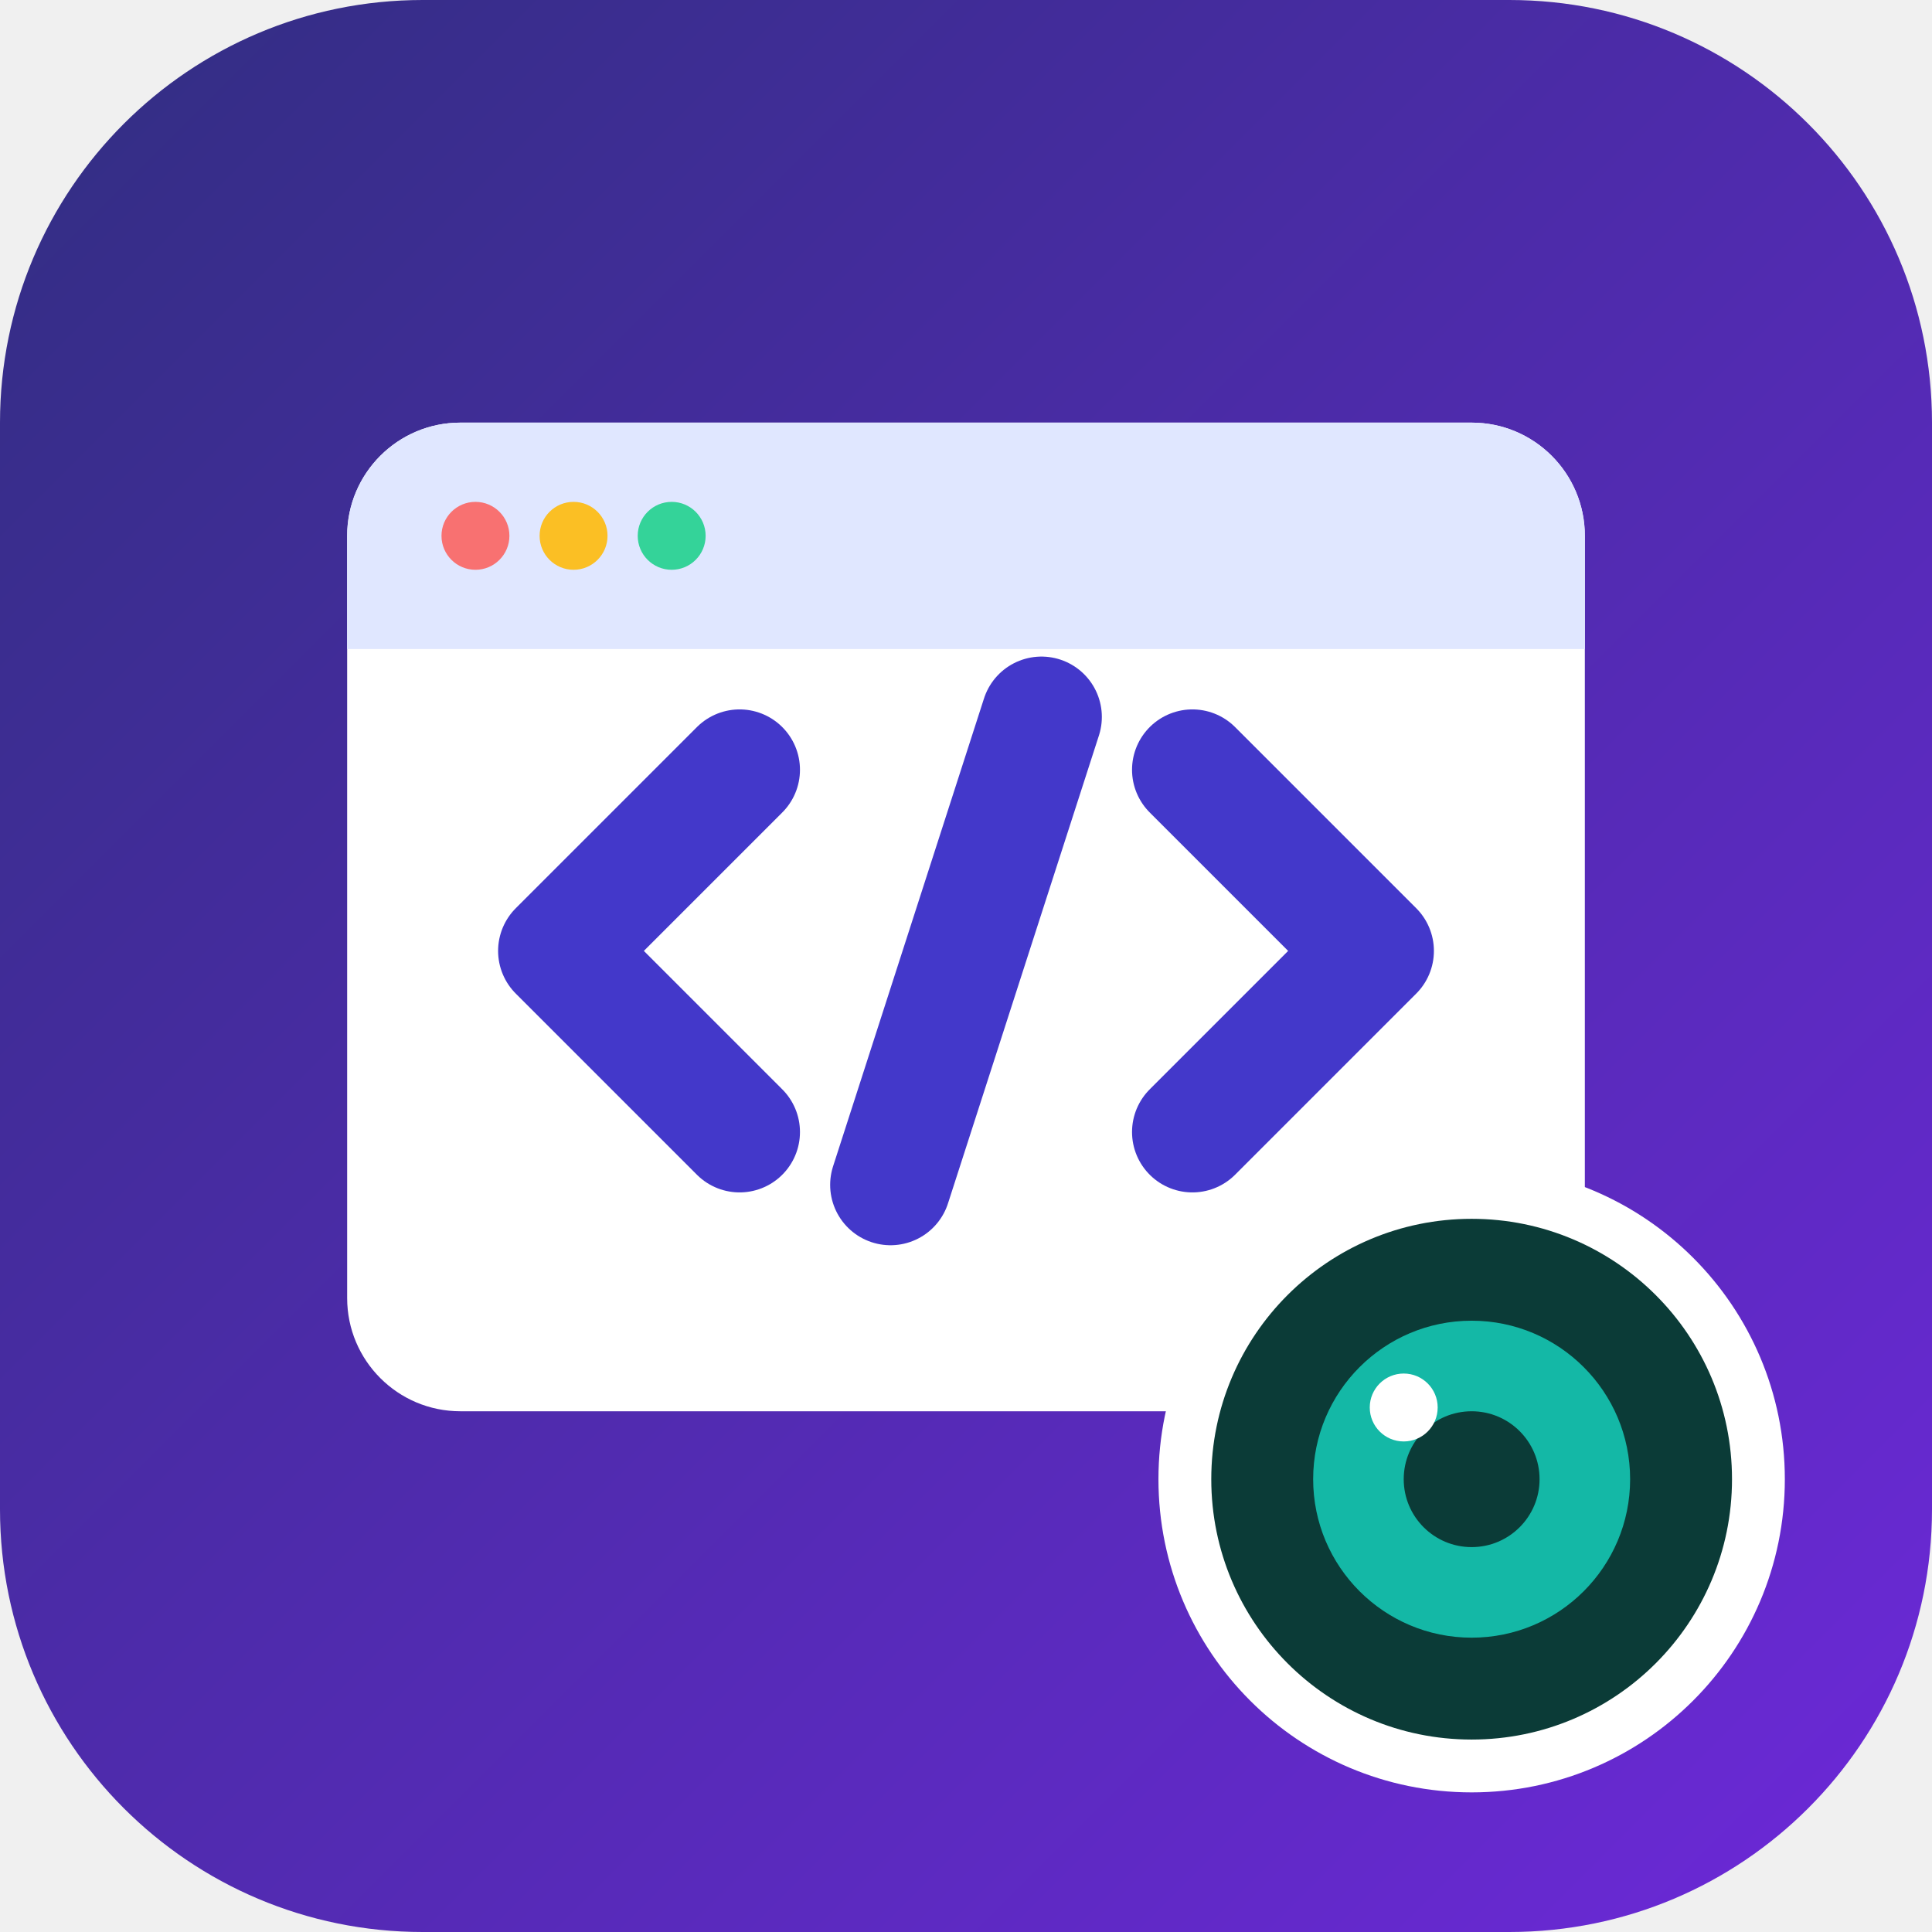
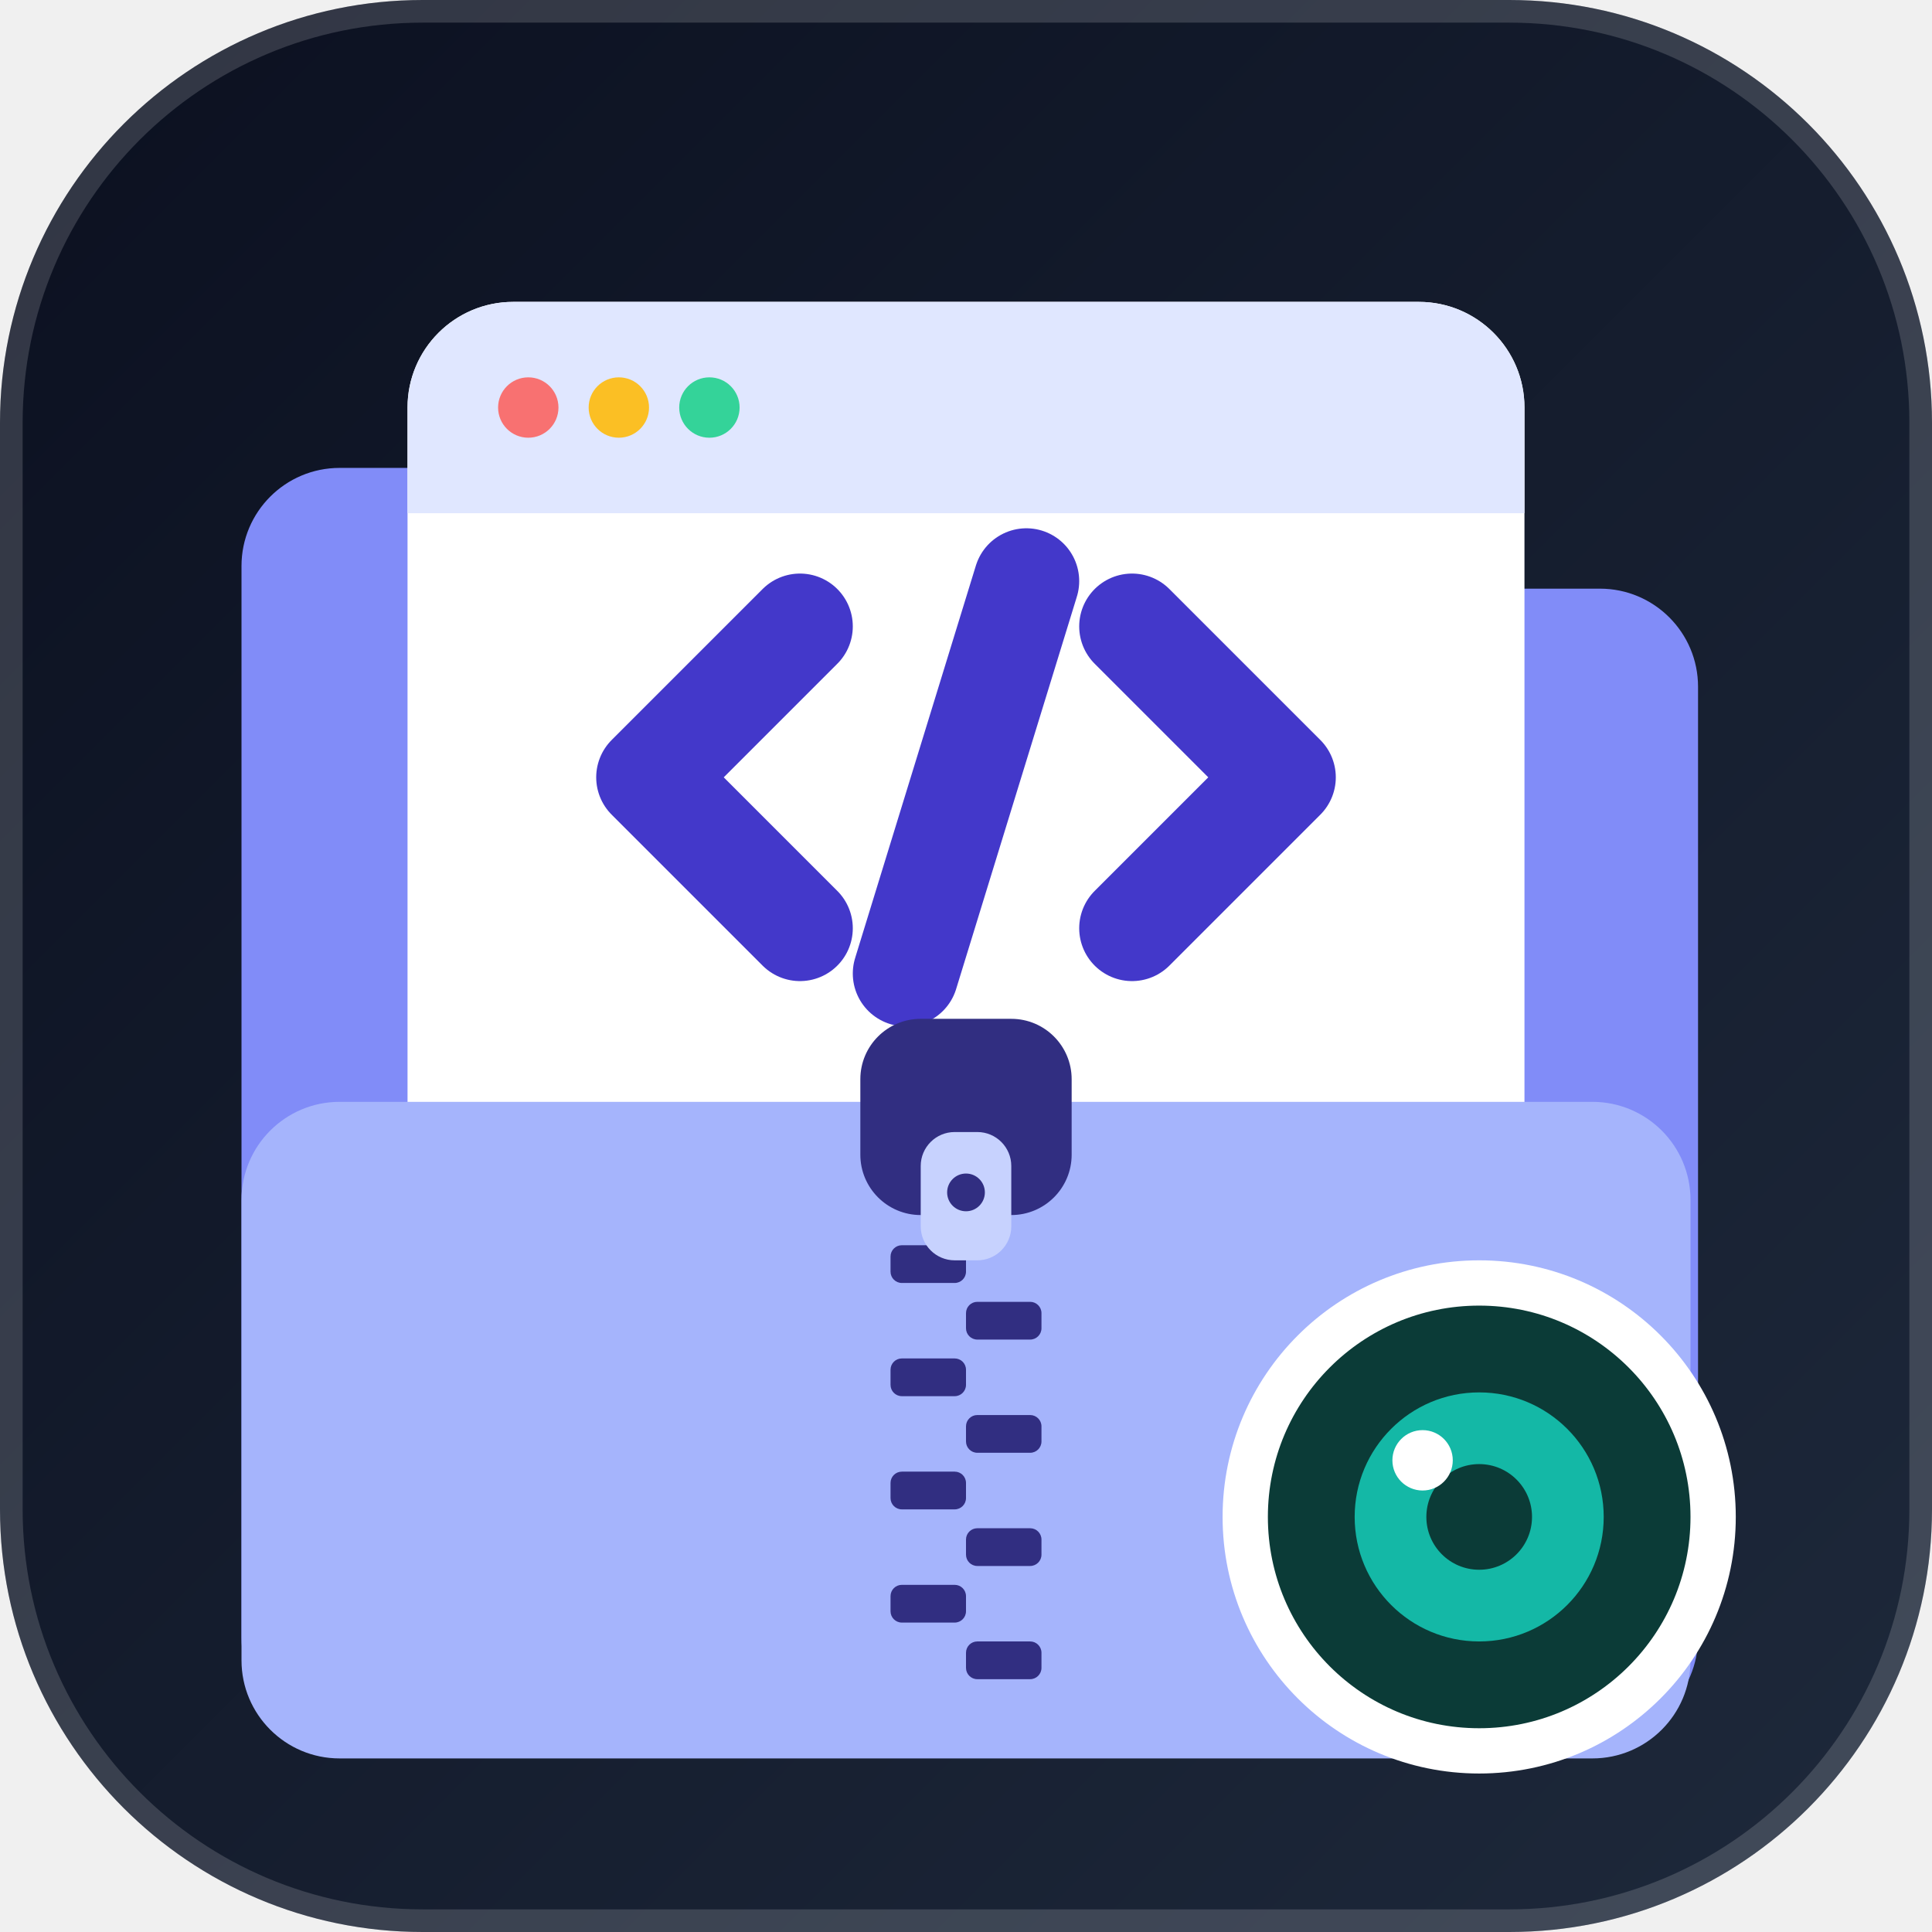
<svg xmlns="http://www.w3.org/2000/svg" viewBox="0 0 512 512">
  <defs>
    <linearGradient id="bg" x1="0" y1="0" x2="1" y2="1">
-       <stop offset="0" stop-color="#312E81" />
-       <stop offset="1" stop-color="#6D28D9" />
+       <stop offset="0" stop-color="#0B1020" />
+       <stop offset="1" stop-color="#1E293B" />
    </linearGradient>
  </defs>
  <rect width="512" height="512" rx="112" fill="url(#bg)" />
-   <rect x="92" y="112" width="328" height="262" rx="30" fill="#FFFFFF" />
-   <path d="M92 142a30 30 0 0 1 30-30h268a30 30 0 0 1 30 30v30H92z" fill="#E0E7FF" />
-   <circle cx="126" cy="142" r="9" fill="#F87171" />
-   <circle cx="152" cy="142" r="9" fill="#FBBF24" />
-   <circle cx="178" cy="142" r="9" fill="#34D399" />
-   <g fill="none" stroke="#4338CA" stroke-width="32" stroke-linecap="round" stroke-linejoin="round">
-     <path d="M196 204l-48 48 48 48" />
-     <path d="M316 204l48 48-48 48" />
-     <path d="M276 190l-40 124" />
+   <rect x="3" y="3" width="506" height="506" rx="109" fill="none" stroke="#FFFFFF" stroke-opacity=".16" stroke-width="6" />
+   <path d="M64 150a26 26 0 0 1 26-26h98a26 26 0 0 1 19 8l22 24h195a26 26 0 0 1 26 26v252a26 26 0 0 1-26 26H90a26 26 0 0 1-26-26z" fill="#818CF8" />
+   <rect x="108" y="80" width="296" height="300" rx="28" fill="#FFFFFF" />
+   <path d="M108 108a28 28 0 0 1 28-28h240a28 28 0 0 1 28 28v28H108z" fill="#E0E7FF" />
+   <circle cx="140" cy="108" r="8" fill="#F87171" />
+   <circle cx="164" cy="108" r="8" fill="#FBBF24" />
+   <circle cx="188" cy="108" r="8" fill="#34D399" />
+   <g fill="none" stroke="#4338CA" stroke-width="28" stroke-linecap="round" stroke-linejoin="round">
+     <path d="M212 166l-40 40 40 40" />
+     <path d="M300 166l40 40-40 40" />
+     <path d="M272 154l-32 104" />
  </g>
-   <circle cx="390" cy="392" r="76" fill="#0B3B37" stroke="#FFFFFF" stroke-width="14" />
-   <circle cx="390" cy="392" r="42" fill="#14B8A6" />
-   <circle cx="390" cy="392" r="18" fill="#0B3B37" />
-   <circle cx="372" cy="373" r="9" fill="#FFFFFF" />
+   <path d="M64 318a26 26 0 0 1 26-26h332a26 26 0 0 1 26 26v122a26 26 0 0 1-26 26H90a26 26 0 0 1-26-26z" fill="#A5B4FC" />
+   <g fill="#312E81">
+     <rect x="236" y="330" width="20" height="10" rx="3" />
+     <rect x="256" y="345" width="20" height="10" rx="3" />
+     <rect x="236" y="360" width="20" height="10" rx="3" />
+     <rect x="256" y="375" width="20" height="10" rx="3" />
+     <rect x="236" y="390" width="20" height="10" rx="3" />
+     <rect x="256" y="405" width="20" height="10" rx="3" />
+     <rect x="236" y="420" width="20" height="10" rx="3" />
+     <rect x="256" y="435" width="20" height="10" rx="3" />
+   </g>
+   <rect x="228" y="270" width="56" height="52" rx="16" fill="#312E81" />
+   <rect x="244" y="300" width="24" height="34" rx="9" fill="#C7D2FE" />
+   <circle cx="256" cy="316" r="5" fill="#312E81" />
+   <circle cx="392" cy="402" r="62" fill="#0B3B37" stroke="#FFFFFF" stroke-width="12" />
+   <circle cx="392" cy="402" r="33" fill="#14B8A6" />
+   <circle cx="392" cy="402" r="14" fill="#0B3B37" />
+   <circle cx="377" cy="387" r="8" fill="#FFFFFF" />
</svg>
